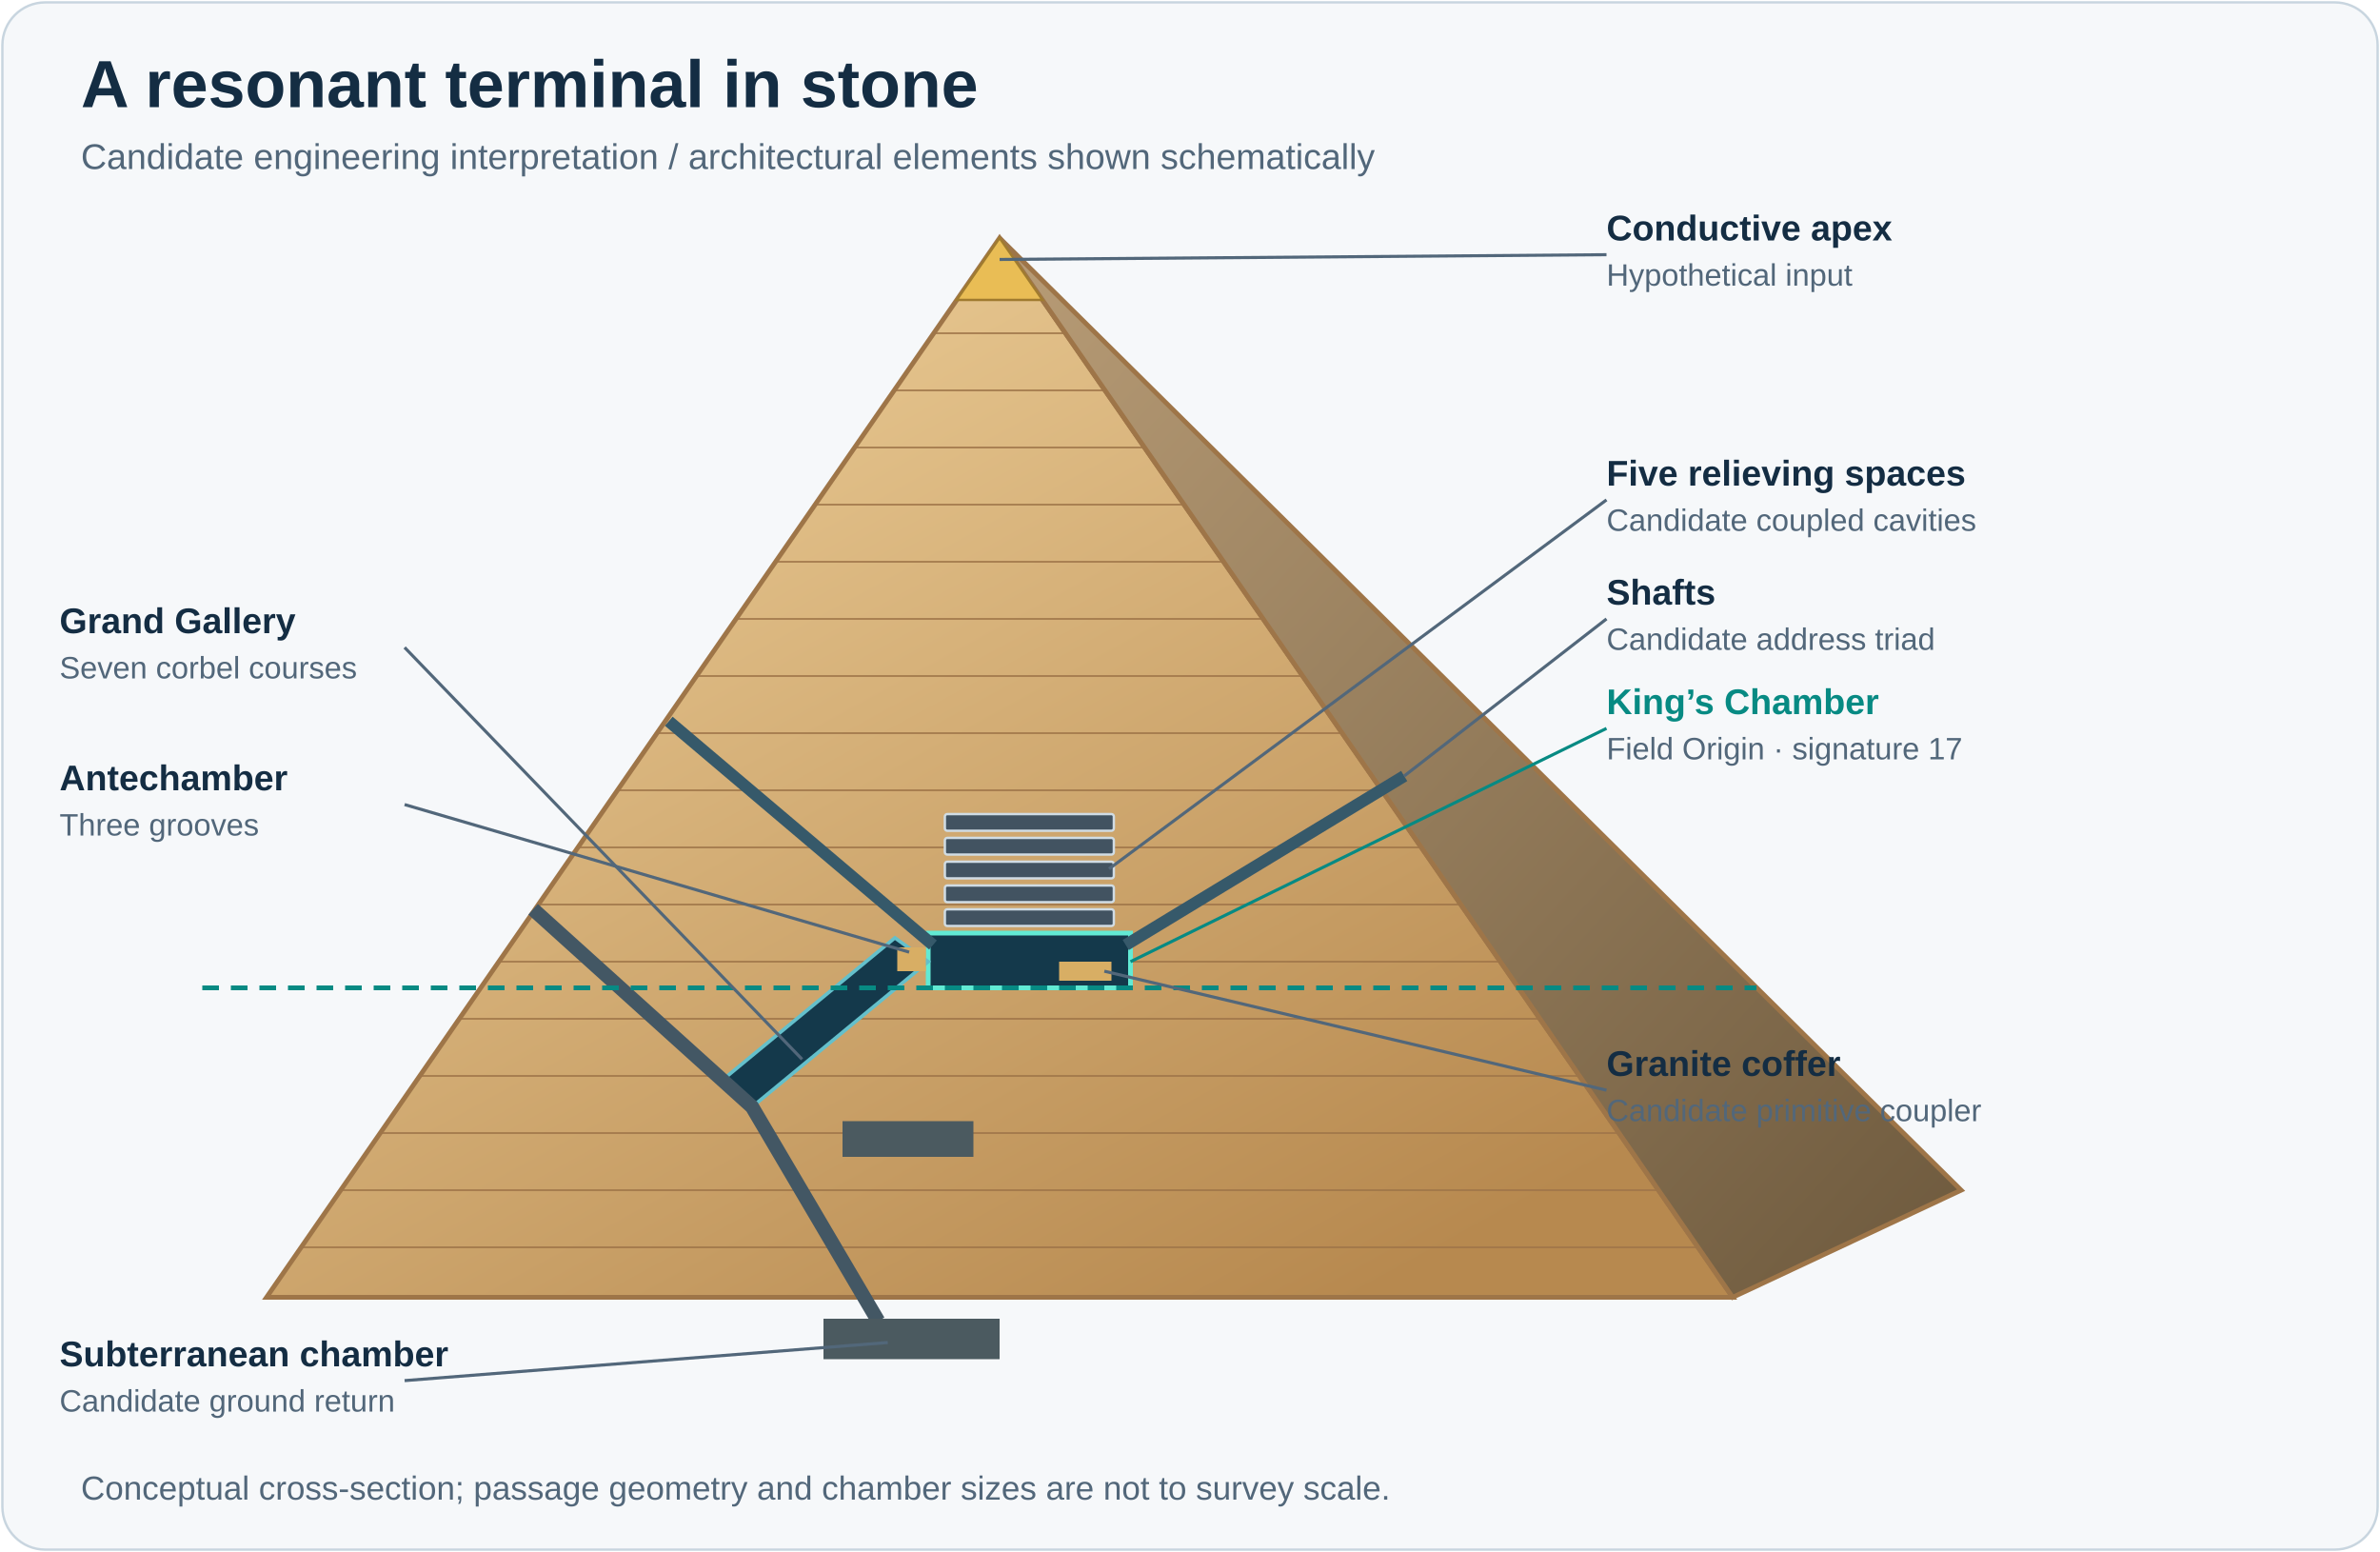
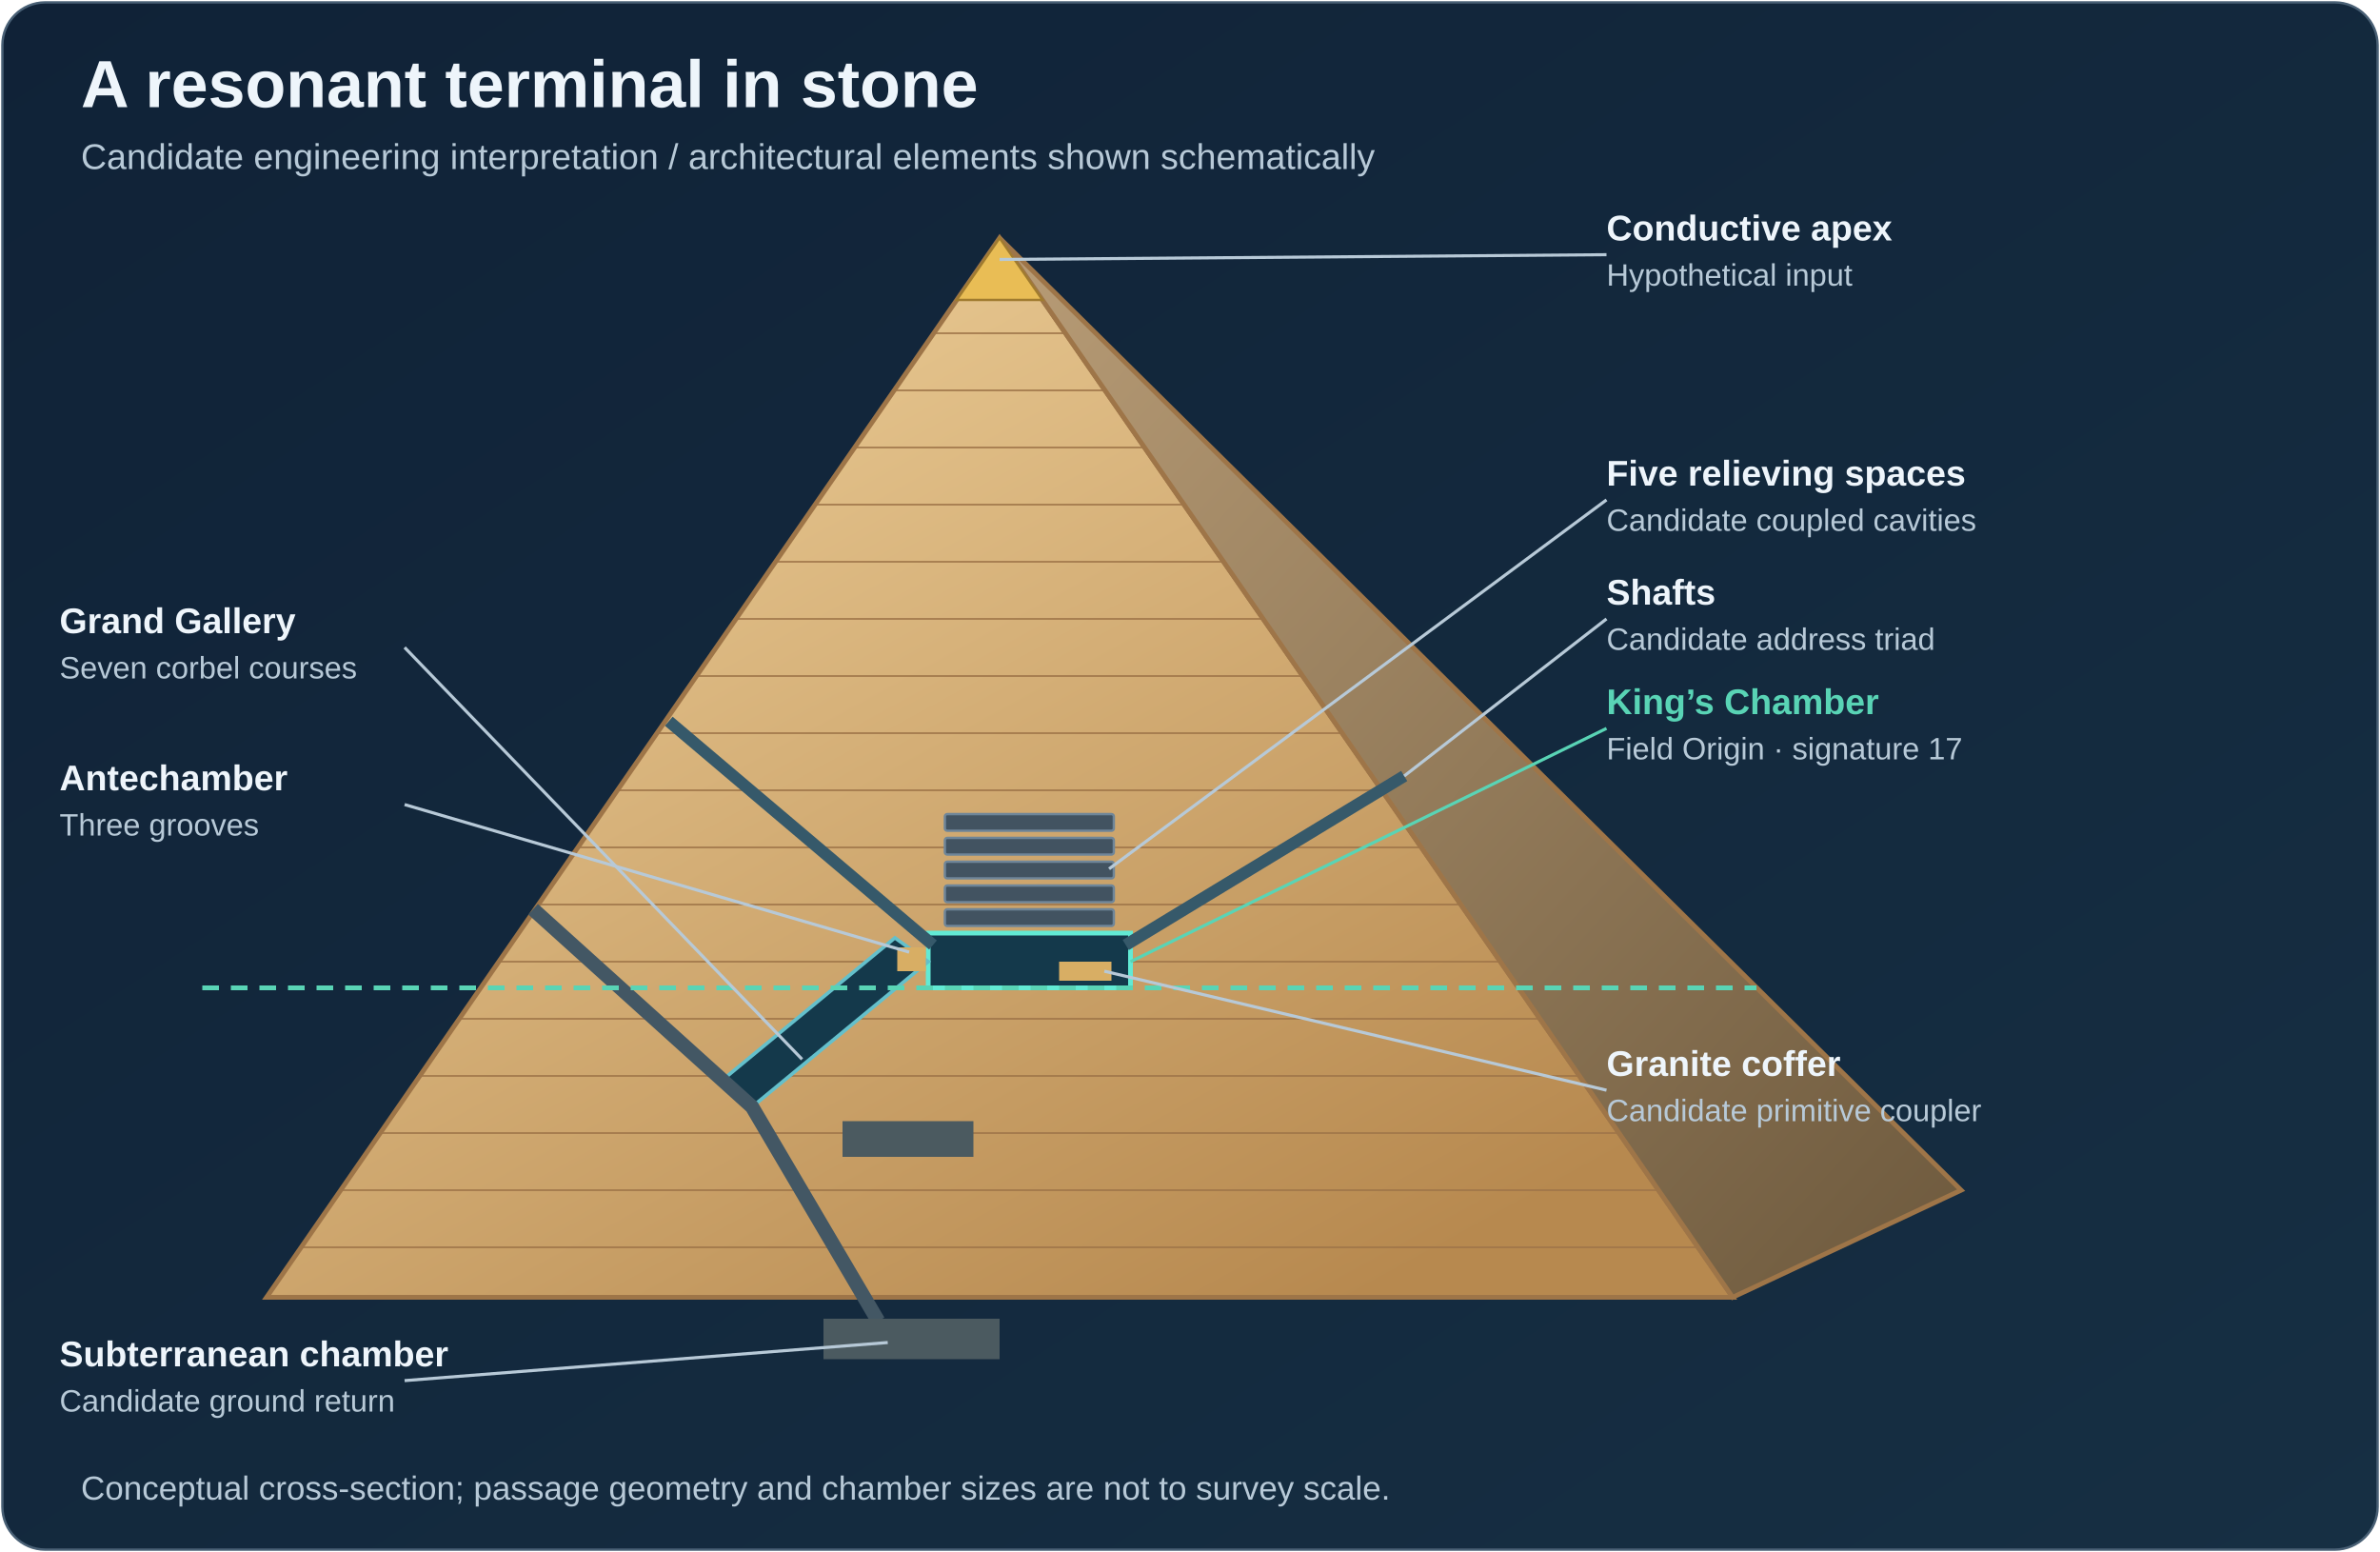
<svg xmlns="http://www.w3.org/2000/svg" width="1000" height="652" viewBox="0 0 1000 652" role="img">
  <defs>
+     <linearGradient id="gpbg" x2="1" y2="1">
+       <stop stop-color="#102237" />
+       <stop offset="1" stop-color="#162f43" />
+     </linearGradient>
    <linearGradient id="stone" x2="0.75" y2="1">
      <stop stop-color="#f3d6a0" />
      <stop offset="1" stop-color="#b7894f" />
    </linearGradient>
    <linearGradient id="shade" x2="1" y2="1">
      <stop stop-color="#b89c76" />
      <stop offset="1" stop-color="#6d593d" />
    </linearGradient>
    <linearGradient id="dark" x2="1" y2="1">
      <stop stop-color="#0a192b" />
      <stop offset="1" stop-color="#1a3e50" />
    </linearGradient>
  </defs>
-   <rect x="1" y="1" width="998" height="650" rx="18" fill="#f6f8fa" stroke="#c8d5df" />
-   <g font-family="Arial, Helvetica, sans-serif" fill="#142d43">
-     <text x="34" y="45" font-size="28" fill="#142d43" font-weight="700" text-anchor="start">A resonant terminal in stone</text>
-     <text x="34" y="71" font-size="15" fill="#52677a" font-weight="400" text-anchor="start">Candidate engineering interpretation  /  architectural elements shown schematically</text>
+   <rect x="1" y="1" width="998" height="650" rx="18" fill="url(#gpbg)" stroke="#496075" />
+   <g font-family="Arial, Helvetica, sans-serif" fill="#eef5fb">
+     <text x="34" y="45" font-size="28" fill="#eef5fb" font-weight="700" text-anchor="start">A resonant terminal in stone</text>
+     <text x="34" y="71" font-size="15" fill="#b7c9d7" font-weight="400" text-anchor="start">Candidate engineering interpretation  /  architectural elements shown schematically</text>
    <path d="M420 100 L112 545 L728 545 Z" fill="url(#stone)" stroke="#9e7548" stroke-width="2" />
    <path d="M420 100 L728 545 L824 500 Z" fill="url(#shade)" stroke="#9e7548" stroke-width="2" />
    <path d="M392.315 140 L447.685 140" fill="none" stroke="#9e7548" stroke-width="0.65" />
    <path d="M375.703 164 L464.297 164" fill="none" stroke="#9e7548" stroke-width="0.65" />
    <path d="M359.092 188 L480.908 188" fill="none" stroke="#9e7548" stroke-width="0.65" />
    <path d="M342.481 212 L497.519 212" fill="none" stroke="#9e7548" stroke-width="0.65" />
    <path d="M325.87 236 L514.13 236" fill="none" stroke="#9e7548" stroke-width="0.65" />
    <path d="M309.258 260 L530.742 260" fill="none" stroke="#9e7548" stroke-width="0.65" />
    <path d="M292.647 284 L547.353 284" fill="none" stroke="#9e7548" stroke-width="0.65" />
    <path d="M276.036 308 L563.964 308" fill="none" stroke="#9e7548" stroke-width="0.65" />
    <path d="M259.425 332 L580.575 332" fill="none" stroke="#9e7548" stroke-width="0.65" />
    <path d="M242.813 356 L597.187 356" fill="none" stroke="#9e7548" stroke-width="0.65" />
    <path d="M226.202 380 L613.798 380" fill="none" stroke="#9e7548" stroke-width="0.65" />
    <path d="M209.591 404 L630.409 404" fill="none" stroke="#9e7548" stroke-width="0.65" />
    <path d="M192.98 428 L647.02 428" fill="none" stroke="#9e7548" stroke-width="0.65" />
    <path d="M176.369 452 L663.631 452" fill="none" stroke="#9e7548" stroke-width="0.65" />
    <path d="M159.757 476 L680.243 476" fill="none" stroke="#9e7548" stroke-width="0.65" />
    <path d="M143.146 500 L696.854 500" fill="none" stroke="#9e7548" stroke-width="0.65" />
    <path d="M126.535 524 L713.465 524" fill="none" stroke="#9e7548" stroke-width="0.65" />
    <path d="M420 100 l-18 26 h36 Z" fill="#e9bd55" stroke="#a07b2f" />
    <rect x="390" y="392" width="85" height="23" fill="#14394b" stroke="#62ead4" stroke-width="2" />
-     <rect x="397" y="382" width="71" height="7" rx="1" fill="#425361" stroke="#d0dce4" />
-     <rect x="397" y="372" width="71" height="7" rx="1" fill="#425361" stroke="#d0dce4" />
-     <rect x="397" y="362" width="71" height="7" rx="1" fill="#425361" stroke="#d0dce4" />
-     <rect x="397" y="352" width="71" height="7" rx="1" fill="#425361" stroke="#d0dce4" />
-     <rect x="397" y="342" width="71" height="7" rx="1" fill="#425361" stroke="#d0dce4" />
+     <rect x="397" y="382" width="71" height="7" rx="1" fill="#425361" stroke="#6f8699" />
+     <rect x="397" y="372" width="71" height="7" rx="1" fill="#425361" stroke="#6f8699" />
+     <rect x="397" y="362" width="71" height="7" rx="1" fill="#425361" stroke="#6f8699" />
+     <rect x="397" y="352" width="71" height="7" rx="1" fill="#425361" stroke="#6f8699" />
+     <rect x="397" y="342" width="71" height="7" rx="1" fill="#425361" stroke="#6f8699" />
    <path d="M390 404 L316 465 L302 455 L376 394 Z" fill="#14394b" stroke="#64c0cb" stroke-width="1.5" />
    <rect x="377" y="398" width="12" height="10" fill="#d8ae64" />
    <rect x="445" y="404" width="22" height="8" fill="#d8ae64" />
    <path d="M392 397 L281 303 M473 397 L590 326" stroke="#36596a" stroke-width="5" />
    <rect x="354" y="471" width="55" height="15" fill="#4b5a60" />
    <path d="M224 382 L316 465 L369 555" stroke="#435764" stroke-width="6" fill="none" />
    <rect x="346" y="554" width="74" height="17" fill="#4b5a60" />
-     <path d="M85 415 L738 415" fill="none" stroke="#078a83" stroke-width="2" stroke-dasharray="7 5" />
-     <path d="M420 109 L675 107" fill="none" stroke="#52677a" stroke-width="1.3" />
-     <text x="675" y="101" font-size="15" fill="#142d43" font-weight="700" text-anchor="start">Conductive apex</text>
-     <text x="675" y="120" font-size="13" fill="#52677a" font-weight="400" text-anchor="start">Hypothetical input</text>
-     <path d="M466 365 L675 210" fill="none" stroke="#52677a" stroke-width="1.3" />
-     <text x="675" y="204" font-size="15" fill="#142d43" font-weight="700" text-anchor="start">Five relieving spaces</text>
-     <text x="675" y="223" font-size="13" fill="#52677a" font-weight="400" text-anchor="start">Candidate coupled cavities</text>
-     <path d="M475 404 L675 306" fill="none" stroke="#078a83" stroke-width="1.3" />
-     <text x="675" y="300" font-size="15" fill="#078a83" font-weight="700" text-anchor="start">King’s Chamber</text>
-     <text x="675" y="319" font-size="13" fill="#52677a" font-weight="400" text-anchor="start">Field Origin · signature 17</text>
-     <path d="M464 408 L675 458" fill="none" stroke="#52677a" stroke-width="1.3" />
-     <text x="675" y="452" font-size="15" fill="#142d43" font-weight="700" text-anchor="start">Granite coffer</text>
-     <text x="675" y="471" font-size="13" fill="#52677a" font-weight="400" text-anchor="start">Candidate primitive coupler</text>
-     <path d="M590 326 L675 260" fill="none" stroke="#52677a" stroke-width="1.3" />
-     <text x="675" y="254" font-size="15" fill="#142d43" font-weight="700" text-anchor="start">Shafts</text>
-     <text x="675" y="273" font-size="13" fill="#52677a" font-weight="400" text-anchor="start">Candidate address triad</text>
-     <path d="M337 445 L170 272" fill="none" stroke="#52677a" stroke-width="1.3" />
-     <text x="25" y="266" font-size="15" fill="#142d43" font-weight="700" text-anchor="start">Grand Gallery</text>
-     <text x="25" y="285" font-size="13" fill="#52677a" font-weight="400" text-anchor="start">Seven corbel courses</text>
-     <path d="M382 400 L170 338" fill="none" stroke="#52677a" stroke-width="1.3" />
-     <text x="25" y="332" font-size="15" fill="#142d43" font-weight="700" text-anchor="start">Antechamber</text>
-     <text x="25" y="351" font-size="13" fill="#52677a" font-weight="400" text-anchor="start">Three grooves</text>
-     <path d="M373 564 L170 580" fill="none" stroke="#52677a" stroke-width="1.3" />
-     <text x="25" y="574" font-size="15" fill="#142d43" font-weight="700" text-anchor="start">Subterranean chamber</text>
-     <text x="25" y="593" font-size="13" fill="#52677a" font-weight="400" text-anchor="start">Candidate ground return</text>
-     <text x="34" y="630" font-size="14" fill="#52677a" font-weight="400" text-anchor="start">Conceptual cross-section; passage geometry and chamber sizes are not to survey scale.</text>
+     <path d="M85 415 L738 415" fill="none" stroke="#59d4b5" stroke-width="2" stroke-dasharray="7 5" />
+     <path d="M420 109 L675 107" fill="none" stroke="#b7c9d7" stroke-width="1.3" />
+     <text x="675" y="101" font-size="15" fill="#eef5fb" font-weight="700" text-anchor="start">Conductive apex</text>
+     <text x="675" y="120" font-size="13" fill="#b7c9d7" font-weight="400" text-anchor="start">Hypothetical input</text>
+     <path d="M466 365 L675 210" fill="none" stroke="#b7c9d7" stroke-width="1.3" />
+     <text x="675" y="204" font-size="15" fill="#eef5fb" font-weight="700" text-anchor="start">Five relieving spaces</text>
+     <text x="675" y="223" font-size="13" fill="#b7c9d7" font-weight="400" text-anchor="start">Candidate coupled cavities</text>
+     <path d="M475 404 L675 306" fill="none" stroke="#59d4b5" stroke-width="1.3" />
+     <text x="675" y="300" font-size="15" fill="#59d4b5" font-weight="700" text-anchor="start">King’s Chamber</text>
+     <text x="675" y="319" font-size="13" fill="#b7c9d7" font-weight="400" text-anchor="start">Field Origin · signature 17</text>
+     <path d="M464 408 L675 458" fill="none" stroke="#b7c9d7" stroke-width="1.3" />
+     <text x="675" y="452" font-size="15" fill="#eef5fb" font-weight="700" text-anchor="start">Granite coffer</text>
+     <text x="675" y="471" font-size="13" fill="#b7c9d7" font-weight="400" text-anchor="start">Candidate primitive coupler</text>
+     <path d="M590 326 L675 260" fill="none" stroke="#b7c9d7" stroke-width="1.3" />
+     <text x="675" y="254" font-size="15" fill="#eef5fb" font-weight="700" text-anchor="start">Shafts</text>
+     <text x="675" y="273" font-size="13" fill="#b7c9d7" font-weight="400" text-anchor="start">Candidate address triad</text>
+     <path d="M337 445 L170 272" fill="none" stroke="#b7c9d7" stroke-width="1.3" />
+     <text x="25" y="266" font-size="15" fill="#eef5fb" font-weight="700" text-anchor="start">Grand Gallery</text>
+     <text x="25" y="285" font-size="13" fill="#b7c9d7" font-weight="400" text-anchor="start">Seven corbel courses</text>
+     <path d="M382 400 L170 338" fill="none" stroke="#b7c9d7" stroke-width="1.3" />
+     <text x="25" y="332" font-size="15" fill="#eef5fb" font-weight="700" text-anchor="start">Antechamber</text>
+     <text x="25" y="351" font-size="13" fill="#b7c9d7" font-weight="400" text-anchor="start">Three grooves</text>
+     <path d="M373 564 L170 580" fill="none" stroke="#b7c9d7" stroke-width="1.3" />
+     <text x="25" y="574" font-size="15" fill="#eef5fb" font-weight="700" text-anchor="start">Subterranean chamber</text>
+     <text x="25" y="593" font-size="13" fill="#b7c9d7" font-weight="400" text-anchor="start">Candidate ground return</text>
+     <text x="34" y="630" font-size="14" fill="#b7c9d7" font-weight="400" text-anchor="start">Conceptual cross-section; passage geometry and chamber sizes are not to survey scale.</text>
  </g>
</svg>
